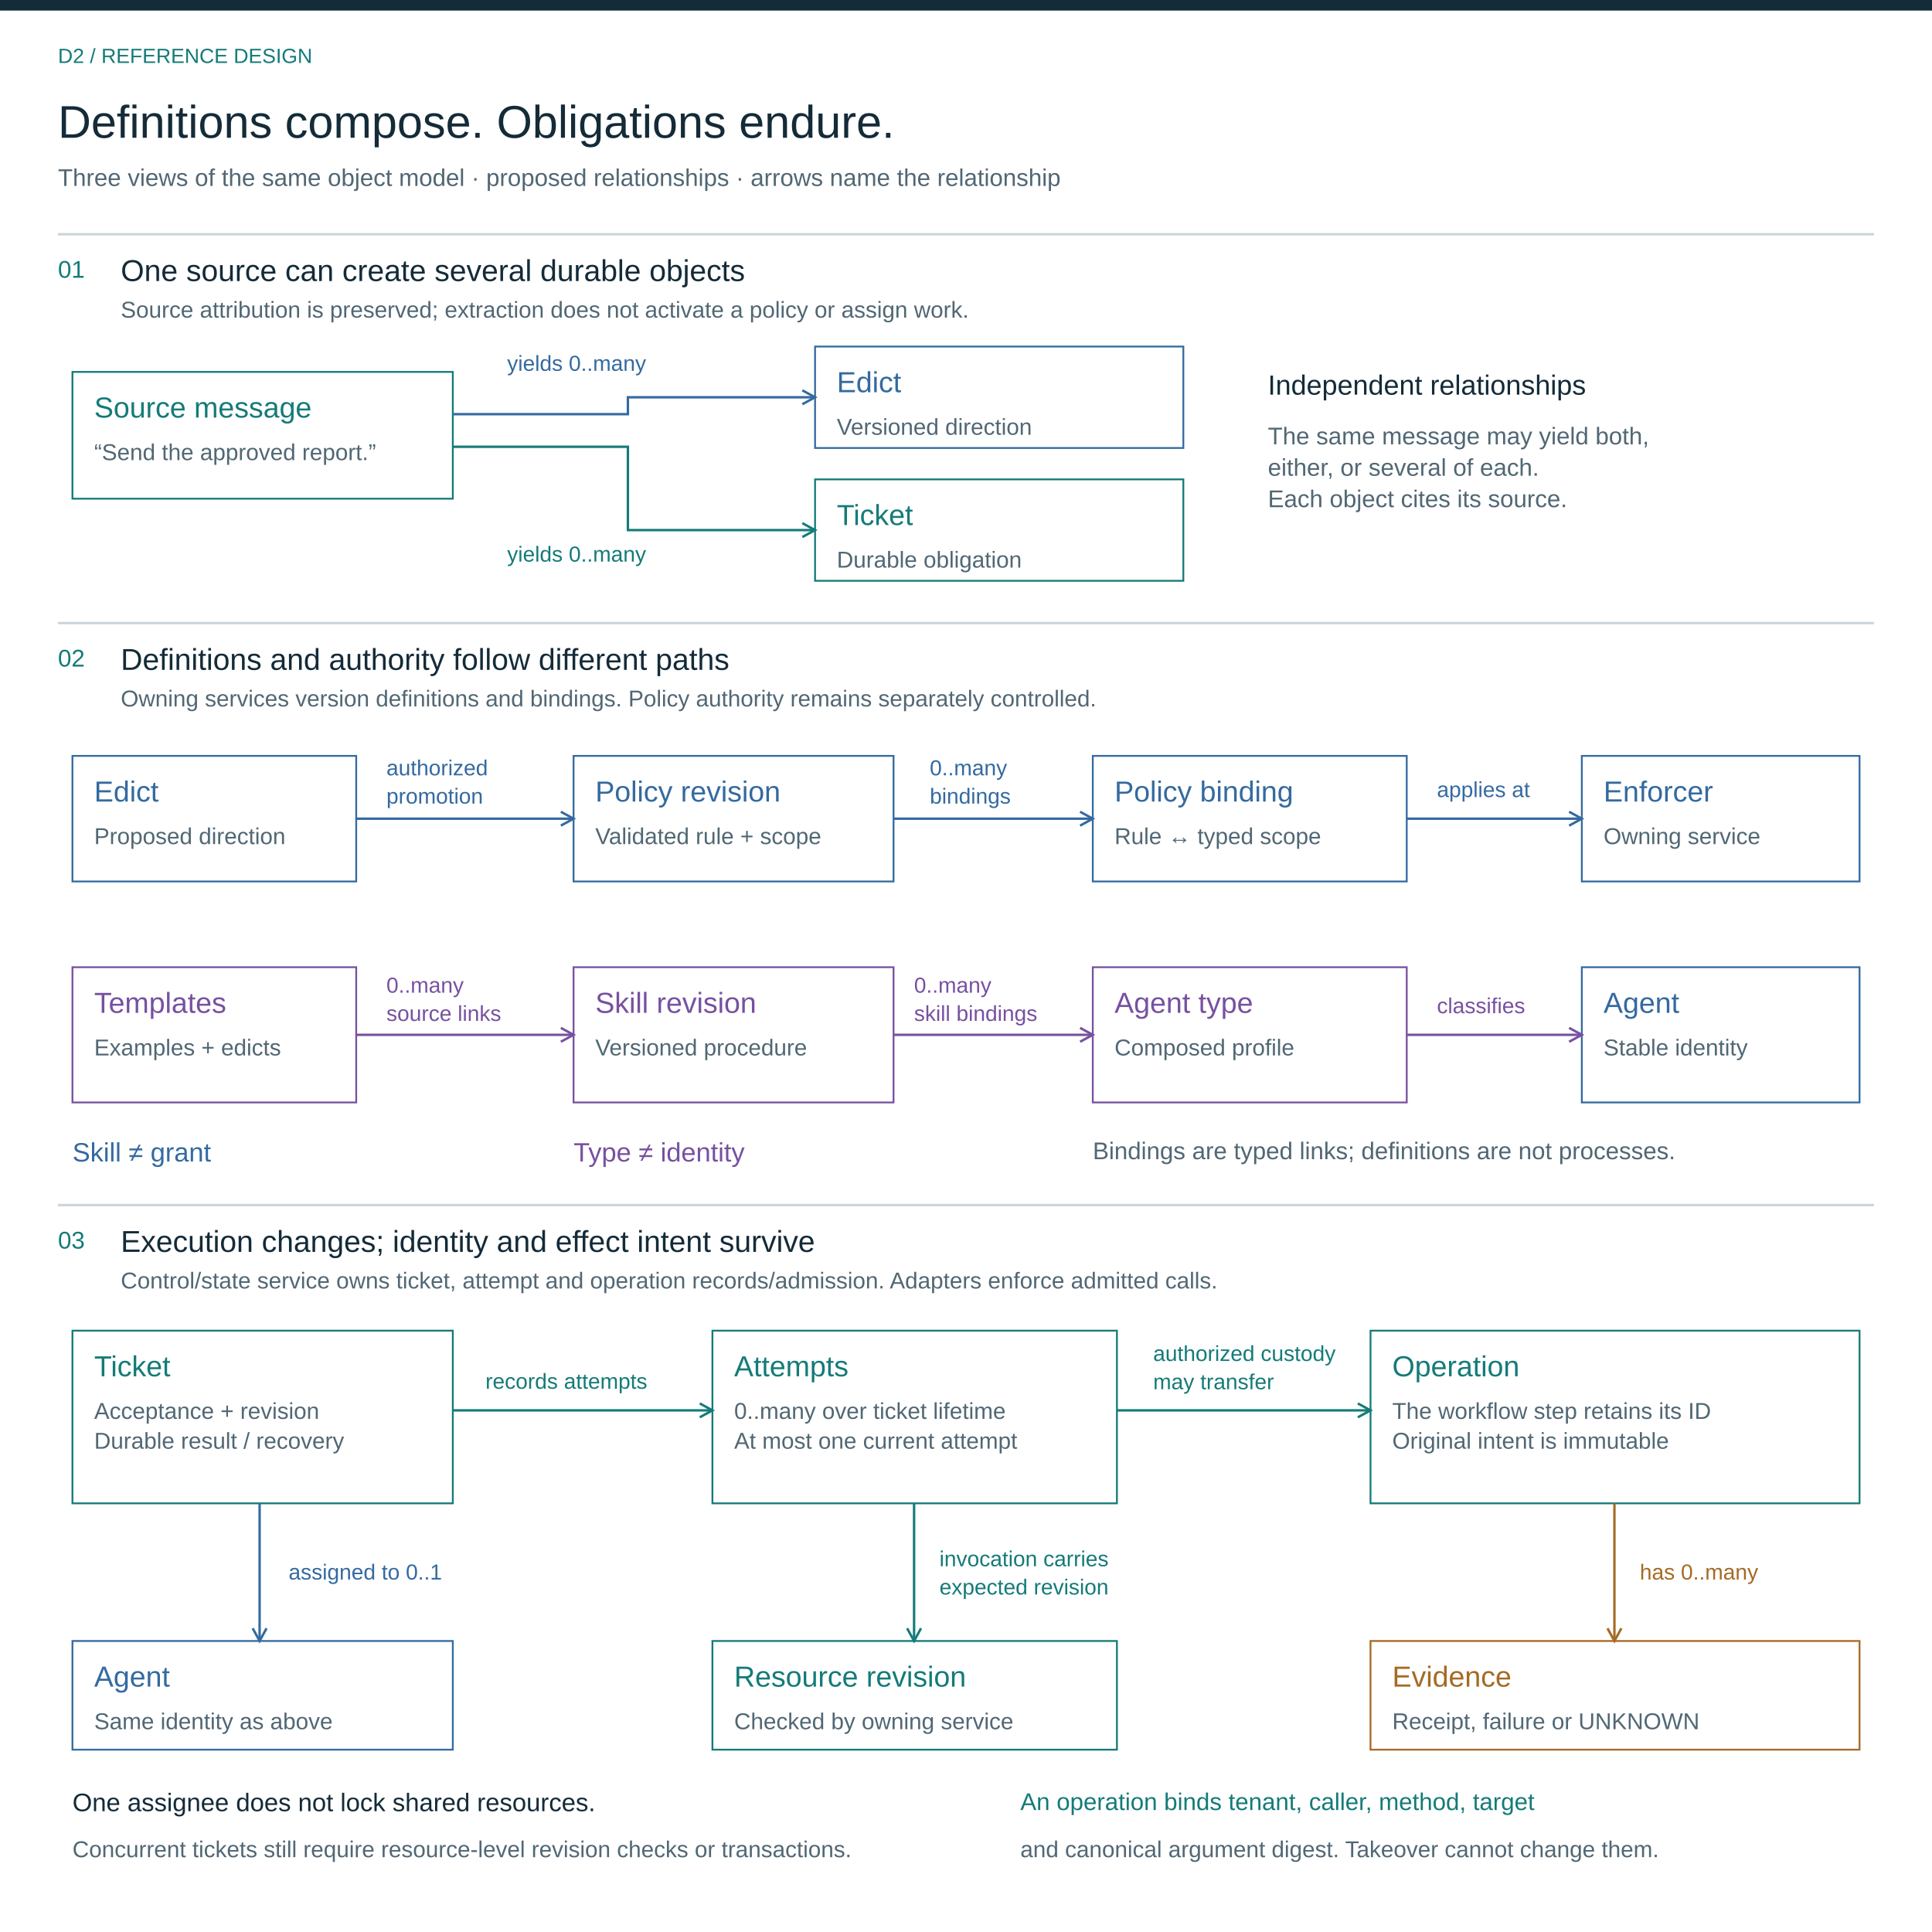
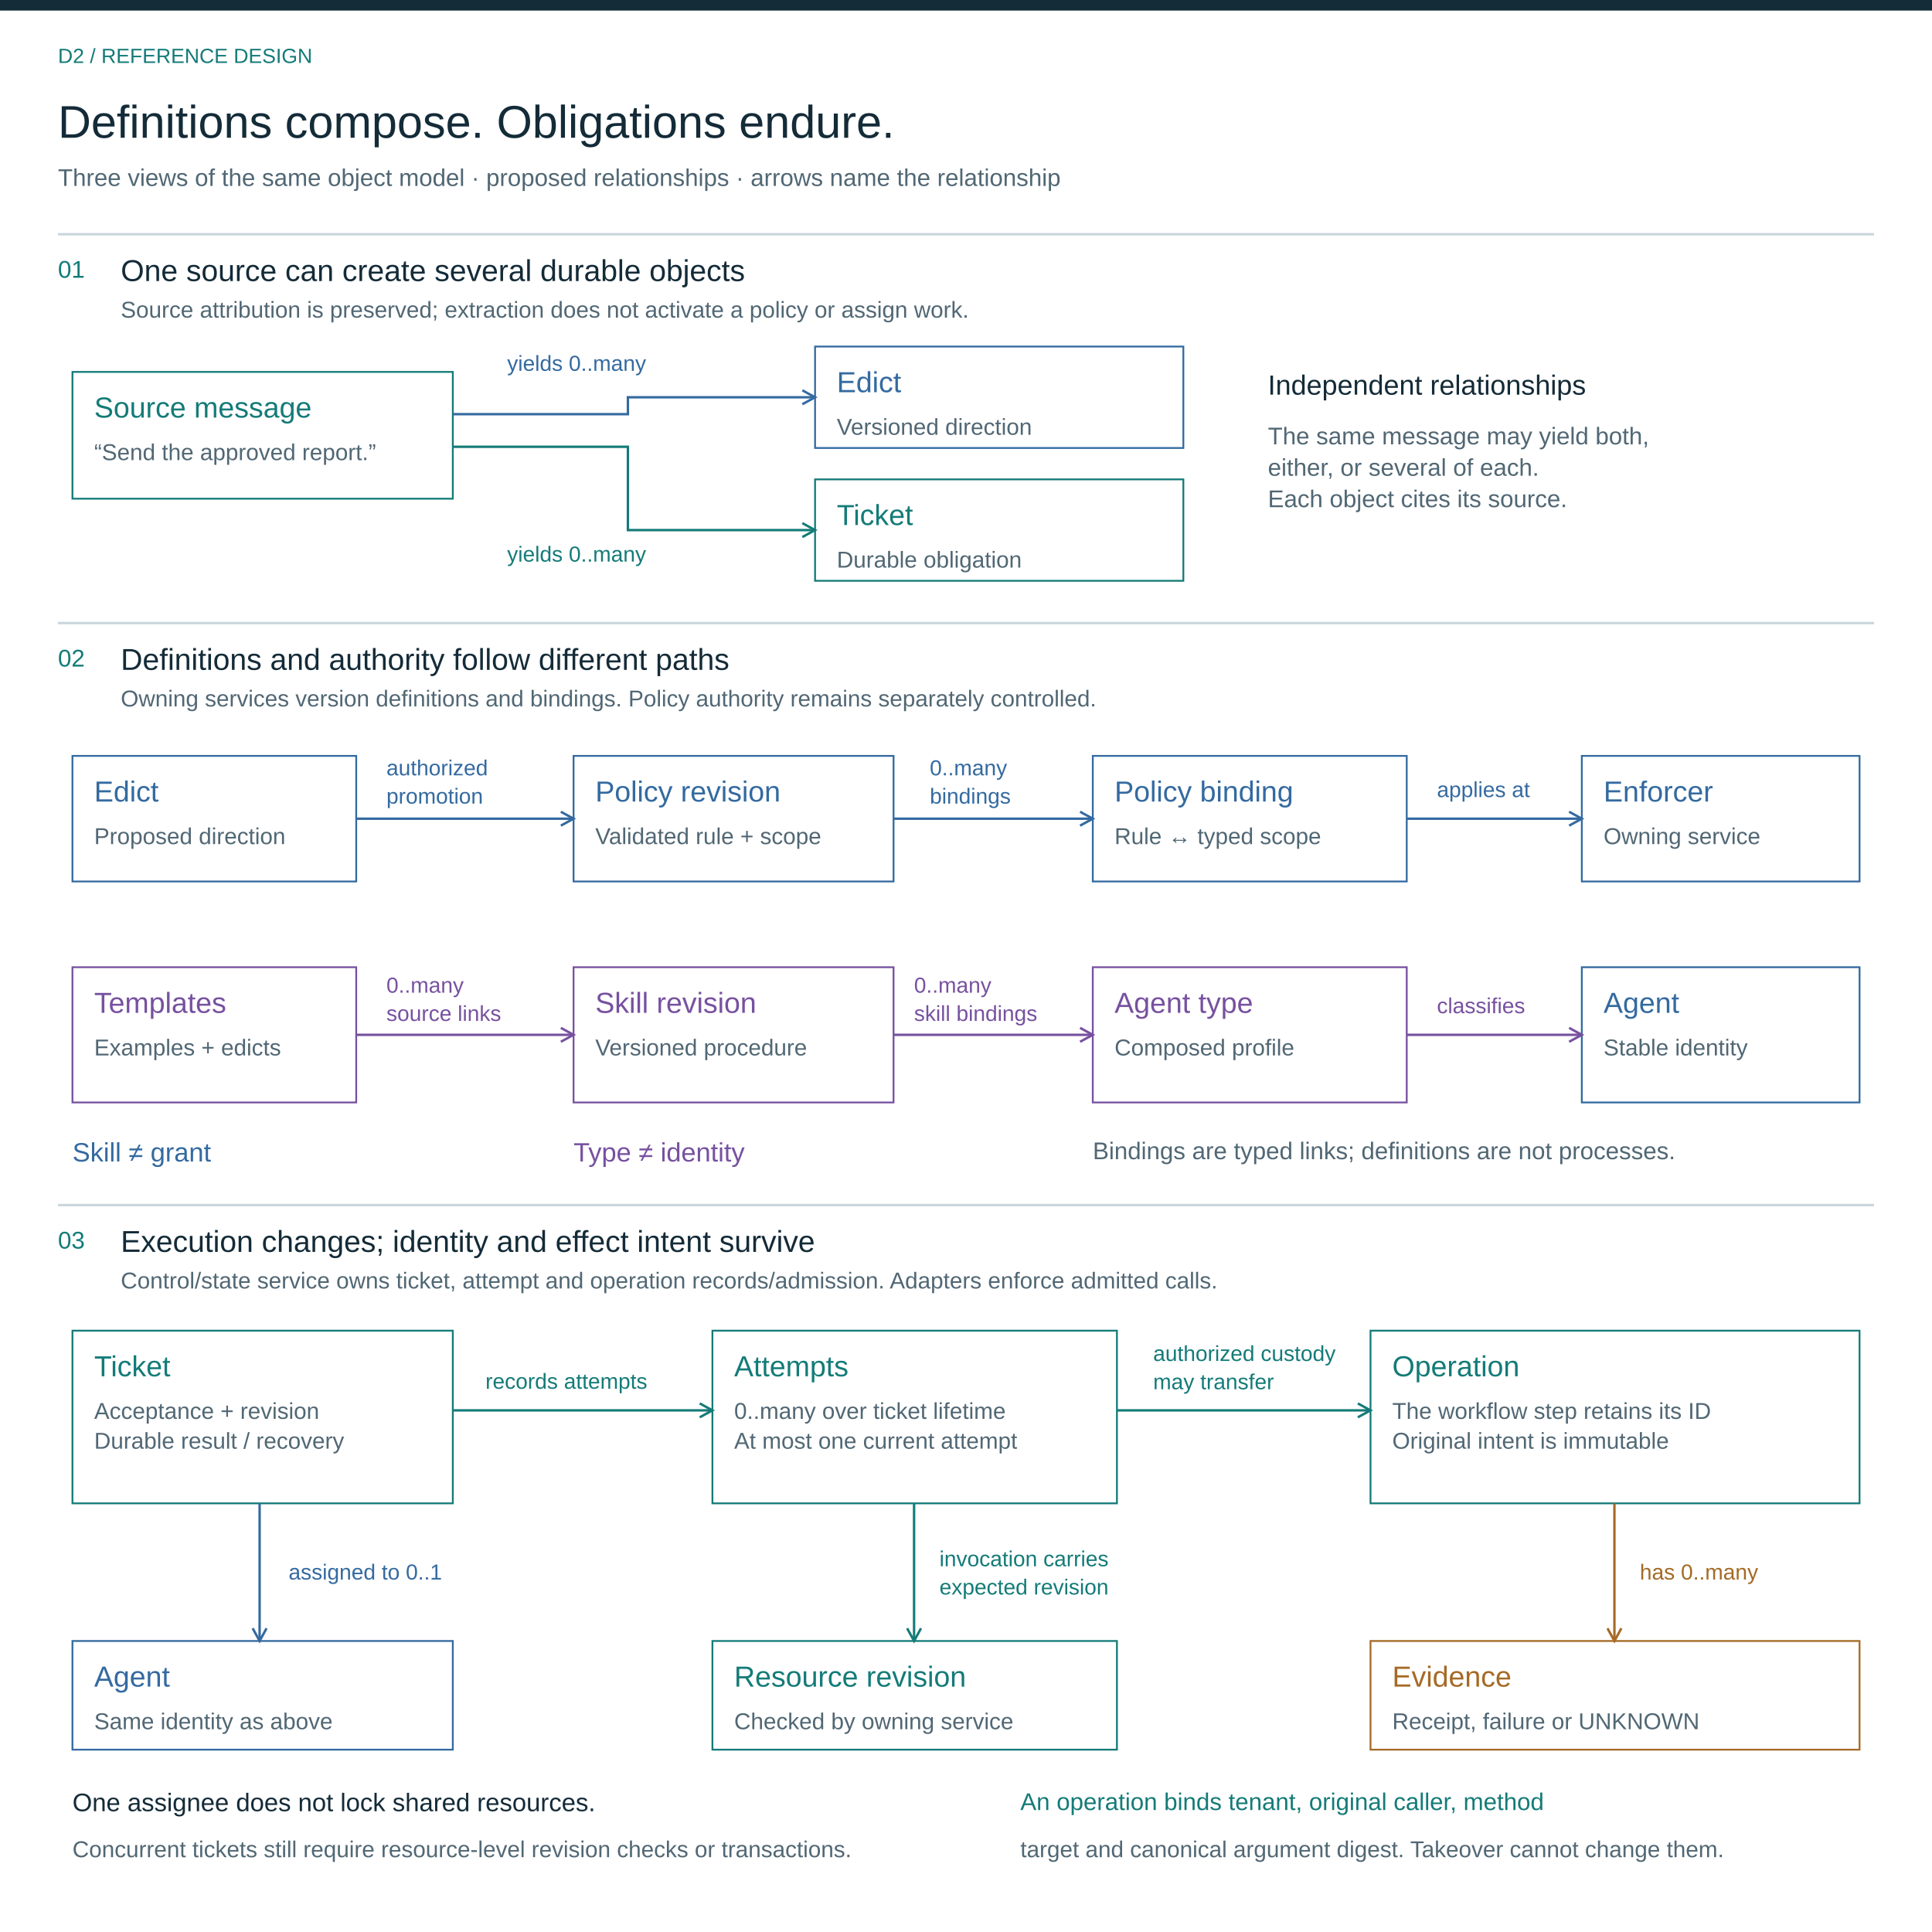
<svg xmlns="http://www.w3.org/2000/svg" viewBox="0 0 1600 1600" role="img" aria-label="Definitions compose. Obligations endure.">
  <rect x="0" y="0" width="1600" height="1600" fill="#ffffff" stroke="#ffffff" stroke-width="1.5" />
  <rect x="0" y="0" width="1600" height="8" fill="#142b38" stroke="#142b38" stroke-width="1.5" />
  <text fill="#147b78" font-family="Arial,sans-serif" font-size="17">
    <tspan x="48" y="52.15">D2 / REFERENCE DESIGN</tspan>
  </text>
  <text fill="#142b38" font-family="Arial,sans-serif" font-size="38">
    <tspan x="48" y="114.1">Definitions compose. Obligations endure.</tspan>
  </text>
  <text fill="#516774" font-family="Arial,sans-serif" font-size="20">
    <tspan x="48" y="154.0">Three views of the same object model · proposed relationships · arrows name the relationship</tspan>
  </text>
  <polyline points="48,194 1552,194" fill="none" stroke="#c9d6db" stroke-width="2" />
  <text fill="#147b78" font-family="Arial,sans-serif" font-size="20">
    <tspan x="48" y="230.0">01</tspan>
  </text>
  <text fill="#142b38" font-family="Arial,sans-serif" font-size="25">
    <tspan x="100" y="232.75">One source can create several durable objects</tspan>
  </text>
  <text fill="#516774" font-family="Arial,sans-serif" font-size="19">
    <tspan x="100" y="263.05">Source attribution is preserved; extraction does not activate a policy or assign work.</tspan>
  </text>
  <rect x="60" y="308" width="315" height="105" fill="#ffffff" stroke="#147b78" stroke-width="1.5" />
  <text fill="#147b78" font-family="Arial,sans-serif" font-size="24">
    <tspan x="78" y="345.8">Source message</tspan>
  </text>
  <text fill="#516774" font-family="Arial,sans-serif" font-size="19">
    <tspan x="78" y="381.05">“Send the approved report.”</tspan>
  </text>
  <rect x="675" y="287" width="305" height="84" fill="#ffffff" stroke="#346aa0" stroke-width="1.5" />
  <text fill="#346aa0" font-family="Arial,sans-serif" font-size="24">
    <tspan x="693" y="324.8">Edict</tspan>
  </text>
  <text fill="#516774" font-family="Arial,sans-serif" font-size="19">
    <tspan x="693" y="360.05">Versioned direction</tspan>
  </text>
  <rect x="675" y="397" width="305" height="84" fill="#ffffff" stroke="#147b78" stroke-width="1.5" />
  <text fill="#147b78" font-family="Arial,sans-serif" font-size="24">
    <tspan x="693" y="434.8">Ticket</tspan>
  </text>
  <text fill="#516774" font-family="Arial,sans-serif" font-size="19">
    <tspan x="693" y="470.05">Durable obligation</tspan>
  </text>
  <polyline points="375,343 520,343 520,329 675,329" fill="none" stroke="#346aa0" stroke-width="2" />
  <polyline points="664.469,334.753 675,329 664.469,323.247" fill="none" stroke="#346aa0" stroke-width="2" />
  <text fill="#346aa0" font-family="Arial,sans-serif" font-size="18">
    <tspan x="420" y="307.1">yields 0..many</tspan>
  </text>
  <polyline points="375,370 520,370 520,439 675,439" fill="none" stroke="#147b78" stroke-width="2" />
  <polyline points="664.469,444.753 675,439 664.469,433.247" fill="none" stroke="#147b78" stroke-width="2" />
  <text fill="#147b78" font-family="Arial,sans-serif" font-size="18">
    <tspan x="420" y="465.1">yields 0..many</tspan>
  </text>
  <text fill="#142b38" font-family="Arial,sans-serif" font-size="23">
    <tspan x="1050" y="326.85">Independent relationships</tspan>
  </text>
  <text fill="#516774" font-family="Arial,sans-serif" font-size="20">
    <tspan x="1050" y="368.0">The same message may yield both,</tspan>
    <tspan x="1050" y="394.0">either, or several of each.</tspan>
    <tspan x="1050" y="420.0">Each object cites its source.</tspan>
  </text>
  <polyline points="48,516 1552,516" fill="none" stroke="#c9d6db" stroke-width="2" />
  <text fill="#147b78" font-family="Arial,sans-serif" font-size="20">
    <tspan x="48" y="552.0">02</tspan>
  </text>
  <text fill="#142b38" font-family="Arial,sans-serif" font-size="25">
    <tspan x="100" y="554.75">Definitions and authority follow different paths</tspan>
  </text>
  <text fill="#516774" font-family="Arial,sans-serif" font-size="19">
    <tspan x="100" y="585.05">Owning services version definitions and bindings. Policy authority remains separately controlled.</tspan>
  </text>
  <rect x="60" y="626" width="235" height="104" fill="#ffffff" stroke="#346aa0" stroke-width="1.5" />
  <text fill="#346aa0" font-family="Arial,sans-serif" font-size="24">
    <tspan x="78" y="663.8">Edict</tspan>
  </text>
  <text fill="#516774" font-family="Arial,sans-serif" font-size="19">
    <tspan x="78" y="699.05">Proposed direction</tspan>
  </text>
  <rect x="475" y="626" width="265" height="104" fill="#ffffff" stroke="#346aa0" stroke-width="1.5" />
  <text fill="#346aa0" font-family="Arial,sans-serif" font-size="24">
    <tspan x="493" y="663.8">Policy revision</tspan>
  </text>
  <text fill="#516774" font-family="Arial,sans-serif" font-size="19">
    <tspan x="493" y="699.05">Validated rule + scope</tspan>
  </text>
  <rect x="905" y="626" width="260" height="104" fill="#ffffff" stroke="#346aa0" stroke-width="1.5" />
  <text fill="#346aa0" font-family="Arial,sans-serif" font-size="24">
    <tspan x="923" y="663.8">Policy binding</tspan>
  </text>
  <text fill="#516774" font-family="Arial,sans-serif" font-size="19">
    <tspan x="923" y="699.05">Rule ↔ typed scope</tspan>
  </text>
  <rect x="1310" y="626" width="230" height="104" fill="#ffffff" stroke="#346aa0" stroke-width="1.5" />
  <text fill="#346aa0" font-family="Arial,sans-serif" font-size="24">
    <tspan x="1328" y="663.8">Enforcer</tspan>
  </text>
  <text fill="#516774" font-family="Arial,sans-serif" font-size="19">
    <tspan x="1328" y="699.05">Owning service</tspan>
  </text>
  <polyline points="295,678 475,678" fill="none" stroke="#346aa0" stroke-width="2" />
  <polyline points="464.469,683.753 475,678 464.469,672.247" fill="none" stroke="#346aa0" stroke-width="2" />
  <text fill="#346aa0" font-family="Arial,sans-serif" font-size="18">
    <tspan x="320" y="642.1">authorized</tspan>
    <tspan x="320" y="665.5">promotion</tspan>
  </text>
  <polyline points="740,678 905,678" fill="none" stroke="#346aa0" stroke-width="2" />
  <polyline points="894.469,683.753 905,678 894.469,672.247" fill="none" stroke="#346aa0" stroke-width="2" />
  <text fill="#346aa0" font-family="Arial,sans-serif" font-size="18">
    <tspan x="770" y="642.1">0..many</tspan>
    <tspan x="770" y="665.5">bindings</tspan>
  </text>
  <polyline points="1165,678 1310,678" fill="none" stroke="#346aa0" stroke-width="2" />
  <polyline points="1299.469,683.753 1310,678 1299.469,672.247" fill="none" stroke="#346aa0" stroke-width="2" />
  <text fill="#346aa0" font-family="Arial,sans-serif" font-size="18">
    <tspan x="1190" y="660.1">applies at</tspan>
  </text>
  <rect x="60" y="801" width="235" height="112" fill="#ffffff" stroke="#7751a0" stroke-width="1.5" />
  <text fill="#7751a0" font-family="Arial,sans-serif" font-size="24">
    <tspan x="78" y="838.8">Templates</tspan>
  </text>
  <text fill="#516774" font-family="Arial,sans-serif" font-size="19">
    <tspan x="78" y="874.05">Examples + edicts</tspan>
  </text>
  <rect x="475" y="801" width="265" height="112" fill="#ffffff" stroke="#7751a0" stroke-width="1.5" />
  <text fill="#7751a0" font-family="Arial,sans-serif" font-size="24">
    <tspan x="493" y="838.8">Skill revision</tspan>
  </text>
  <text fill="#516774" font-family="Arial,sans-serif" font-size="19">
    <tspan x="493" y="874.05">Versioned procedure</tspan>
  </text>
  <rect x="905" y="801" width="260" height="112" fill="#ffffff" stroke="#7751a0" stroke-width="1.5" />
  <text fill="#7751a0" font-family="Arial,sans-serif" font-size="24">
    <tspan x="923" y="838.8">Agent type</tspan>
  </text>
  <text fill="#516774" font-family="Arial,sans-serif" font-size="19">
    <tspan x="923" y="874.05">Composed profile</tspan>
  </text>
  <rect x="1310" y="801" width="230" height="112" fill="#ffffff" stroke="#346aa0" stroke-width="1.5" />
  <text fill="#346aa0" font-family="Arial,sans-serif" font-size="24">
    <tspan x="1328" y="838.8">Agent</tspan>
  </text>
  <text fill="#516774" font-family="Arial,sans-serif" font-size="19">
    <tspan x="1328" y="874.05">Stable identity</tspan>
  </text>
  <polyline points="295,857 475,857" fill="none" stroke="#7751a0" stroke-width="2" />
  <polyline points="464.469,862.753 475,857 464.469,851.247" fill="none" stroke="#7751a0" stroke-width="2" />
  <text fill="#7751a0" font-family="Arial,sans-serif" font-size="18">
    <tspan x="320" y="822.1">0..many</tspan>
    <tspan x="320" y="845.5">source links</tspan>
  </text>
  <polyline points="740,857 905,857" fill="none" stroke="#7751a0" stroke-width="2" />
  <polyline points="894.469,862.753 905,857 894.469,851.247" fill="none" stroke="#7751a0" stroke-width="2" />
  <text fill="#7751a0" font-family="Arial,sans-serif" font-size="18">
    <tspan x="757" y="822.1">0..many</tspan>
    <tspan x="757" y="845.5">skill bindings</tspan>
  </text>
  <polyline points="1165,857 1310,857" fill="none" stroke="#7751a0" stroke-width="2" />
  <polyline points="1299.469,862.753 1310,857 1299.469,851.247" fill="none" stroke="#7751a0" stroke-width="2" />
  <text fill="#7751a0" font-family="Arial,sans-serif" font-size="18">
    <tspan x="1190" y="839.1">classifies</tspan>
  </text>
  <text fill="#346aa0" font-family="Arial,sans-serif" font-size="22">
    <tspan x="60" y="961.9">Skill ≠ grant</tspan>
  </text>
  <text fill="#7751a0" font-family="Arial,sans-serif" font-size="22">
    <tspan x="475" y="961.9">Type ≠ identity</tspan>
  </text>
  <text fill="#516774" font-family="Arial,sans-serif" font-size="20">
    <tspan x="905" y="960.0">Bindings are typed links; definitions are not processes.</tspan>
  </text>
  <polyline points="48,998 1552,998" fill="none" stroke="#c9d6db" stroke-width="2" />
  <text fill="#147b78" font-family="Arial,sans-serif" font-size="20">
    <tspan x="48" y="1034.0">03</tspan>
  </text>
  <text fill="#142b38" font-family="Arial,sans-serif" font-size="25">
    <tspan x="100" y="1036.75">Execution changes; identity and effect intent survive</tspan>
  </text>
  <text fill="#516774" font-family="Arial,sans-serif" font-size="19">
    <tspan x="100" y="1067.05">Control/state service owns ticket, attempt and operation records/admission. Adapters enforce admitted calls.</tspan>
  </text>
  <rect x="60" y="1102" width="315" height="143" fill="#ffffff" stroke="#147b78" stroke-width="1.5" />
  <text fill="#147b78" font-family="Arial,sans-serif" font-size="24">
    <tspan x="78" y="1139.8">Ticket</tspan>
  </text>
  <text fill="#516774" font-family="Arial,sans-serif" font-size="19">
    <tspan x="78" y="1175.05">Acceptance + revision</tspan>
    <tspan x="78" y="1199.75">Durable result / recovery</tspan>
  </text>
  <rect x="590" y="1102" width="335" height="143" fill="#ffffff" stroke="#147b78" stroke-width="1.5" />
  <text fill="#147b78" font-family="Arial,sans-serif" font-size="24">
    <tspan x="608" y="1139.8">Attempts</tspan>
  </text>
  <text fill="#516774" font-family="Arial,sans-serif" font-size="19">
    <tspan x="608" y="1175.05">0..many over ticket lifetime</tspan>
    <tspan x="608" y="1199.75">At most one current attempt</tspan>
  </text>
  <rect x="1135" y="1102" width="405" height="143" fill="#ffffff" stroke="#147b78" stroke-width="1.5" />
  <text fill="#147b78" font-family="Arial,sans-serif" font-size="24">
    <tspan x="1153" y="1139.8">Operation</tspan>
  </text>
  <text fill="#516774" font-family="Arial,sans-serif" font-size="19">
    <tspan x="1153" y="1175.05">The workflow step retains its ID</tspan>
    <tspan x="1153" y="1199.75">Original intent is immutable</tspan>
  </text>
  <polyline points="375,1168 590,1168" fill="none" stroke="#147b78" stroke-width="2" />
  <polyline points="579.469,1173.753 590,1168 579.469,1162.247" fill="none" stroke="#147b78" stroke-width="2" />
  <text fill="#147b78" font-family="Arial,sans-serif" font-size="18">
    <tspan x="402" y="1150.1">records attempts</tspan>
  </text>
  <polyline points="925,1168 1135,1168" fill="none" stroke="#147b78" stroke-width="2" />
  <polyline points="1124.469,1173.753 1135,1168 1124.469,1162.247" fill="none" stroke="#147b78" stroke-width="2" />
  <text fill="#147b78" font-family="Arial,sans-serif" font-size="18">
    <tspan x="955" y="1127.1">authorized custody</tspan>
    <tspan x="955" y="1150.5">may transfer</tspan>
  </text>
  <rect x="60" y="1359" width="315" height="90" fill="#ffffff" stroke="#346aa0" stroke-width="1.5" />
  <text fill="#346aa0" font-family="Arial,sans-serif" font-size="24">
    <tspan x="78" y="1396.8">Agent</tspan>
  </text>
  <text fill="#516774" font-family="Arial,sans-serif" font-size="19">
    <tspan x="78" y="1432.05">Same identity as above</tspan>
  </text>
  <polyline points="215,1245 215,1359" fill="none" stroke="#346aa0" stroke-width="2" />
  <polyline points="209.247,1348.469 215,1359 220.753,1348.469" fill="none" stroke="#346aa0" stroke-width="2" />
  <text fill="#346aa0" font-family="Arial,sans-serif" font-size="18">
    <tspan x="239" y="1308.1">assigned to 0..1</tspan>
  </text>
  <rect x="590" y="1359" width="335" height="90" fill="#ffffff" stroke="#147b78" stroke-width="1.5" />
  <text fill="#147b78" font-family="Arial,sans-serif" font-size="24">
    <tspan x="608" y="1396.8">Resource revision</tspan>
  </text>
  <text fill="#516774" font-family="Arial,sans-serif" font-size="19">
    <tspan x="608" y="1432.05">Checked by owning service</tspan>
  </text>
  <polyline points="757,1245 757,1359" fill="none" stroke="#147b78" stroke-width="2" />
  <polyline points="751.247,1348.469 757,1359 762.753,1348.469" fill="none" stroke="#147b78" stroke-width="2" />
  <text fill="#147b78" font-family="Arial,sans-serif" font-size="18">
    <tspan x="778" y="1297.1">invocation carries</tspan>
    <tspan x="778" y="1320.5">expected revision</tspan>
  </text>
  <rect x="1135" y="1359" width="405" height="90" fill="#ffffff" stroke="#a56a25" stroke-width="1.5" />
  <text fill="#a56a25" font-family="Arial,sans-serif" font-size="24">
    <tspan x="1153" y="1396.8">Evidence</tspan>
  </text>
  <text fill="#516774" font-family="Arial,sans-serif" font-size="19">
    <tspan x="1153" y="1432.05">Receipt, failure or UNKNOWN</tspan>
  </text>
  <polyline points="1337,1245 1337,1359" fill="none" stroke="#a56a25" stroke-width="2" />
  <polyline points="1331.247,1348.469 1337,1359 1342.753,1348.469" fill="none" stroke="#a56a25" stroke-width="2" />
  <text fill="#a56a25" font-family="Arial,sans-serif" font-size="18">
    <tspan x="1358" y="1308.1">has 0..many</tspan>
  </text>
  <text fill="#142b38" font-family="Arial,sans-serif" font-size="21">
    <tspan x="60" y="1499.95">One assignee does not lock shared resources.</tspan>
  </text>
  <text fill="#516774" font-family="Arial,sans-serif" font-size="19">
    <tspan x="60" y="1538.05">Concurrent tickets still require resource-level revision checks or transactions.</tspan>
  </text>
  <text fill="#147b78" font-family="Arial,sans-serif" font-size="20">
-     <tspan x="845" y="1499.0">An operation binds tenant, caller, method, target</tspan>
-   </text>
-   <text fill="#516774" font-family="Arial,sans-serif" font-size="19">
-     <tspan x="845" y="1538.05">and canonical argument digest. Takeover cannot change them.</tspan>
+     <tspan x="845" y="1499.0">An operation binds tenant, original caller, method</tspan>
+   </text>
+   <text fill="#516774" font-family="Arial,sans-serif" font-size="19">
+     <tspan x="845" y="1538.05">target and canonical argument digest. Takeover cannot change them.</tspan>
  </text>
</svg>
